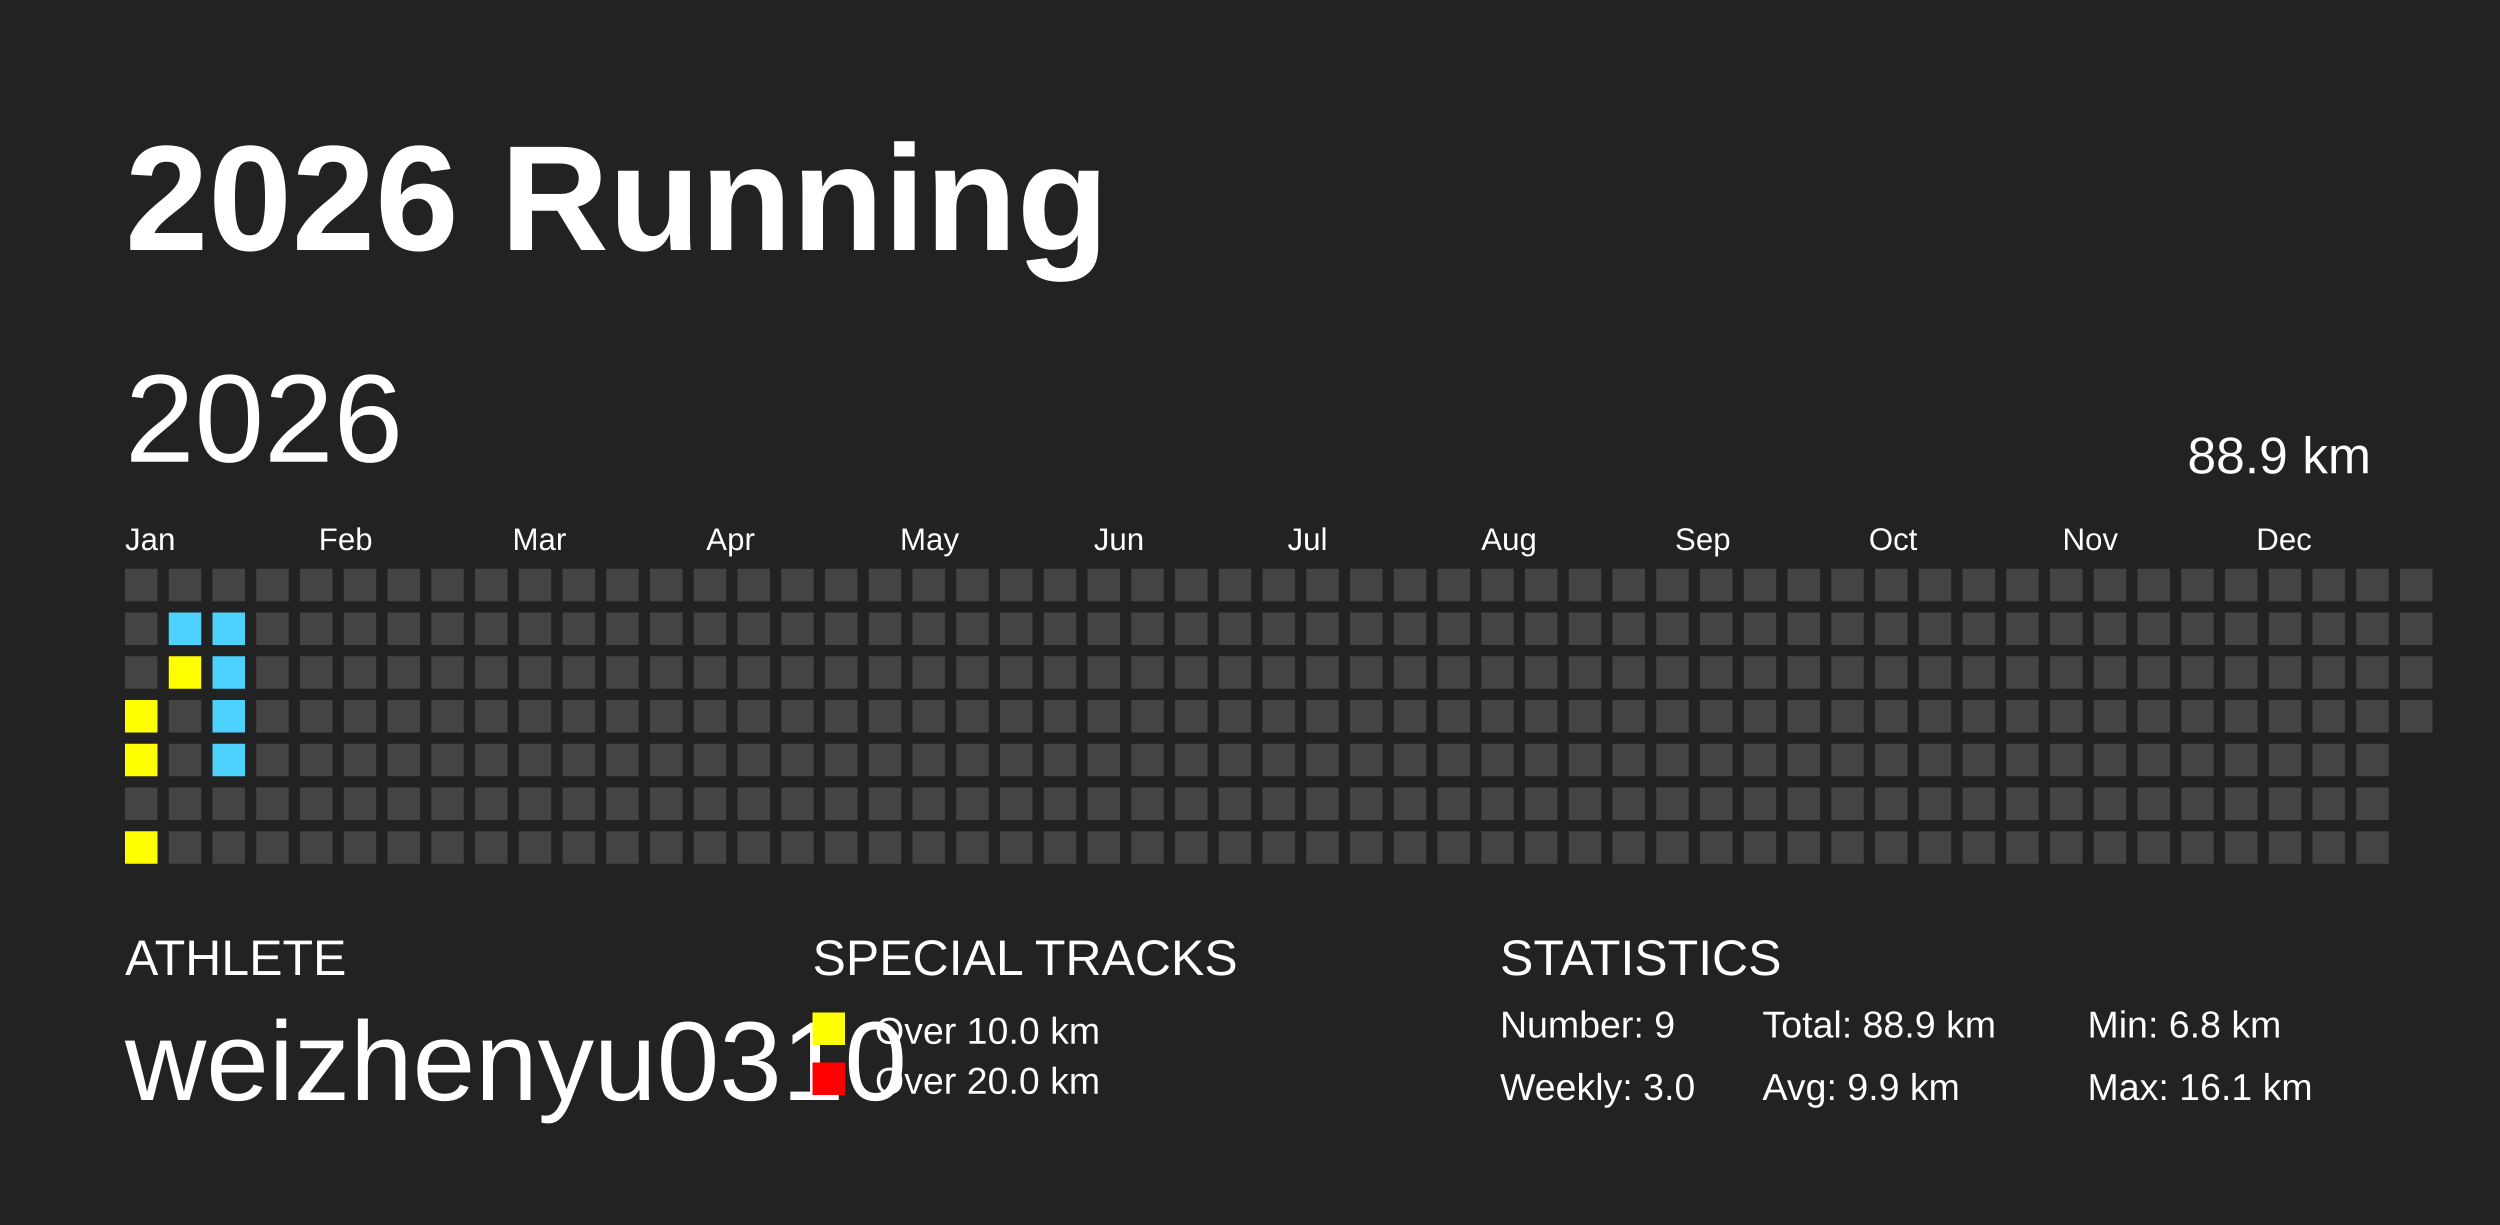
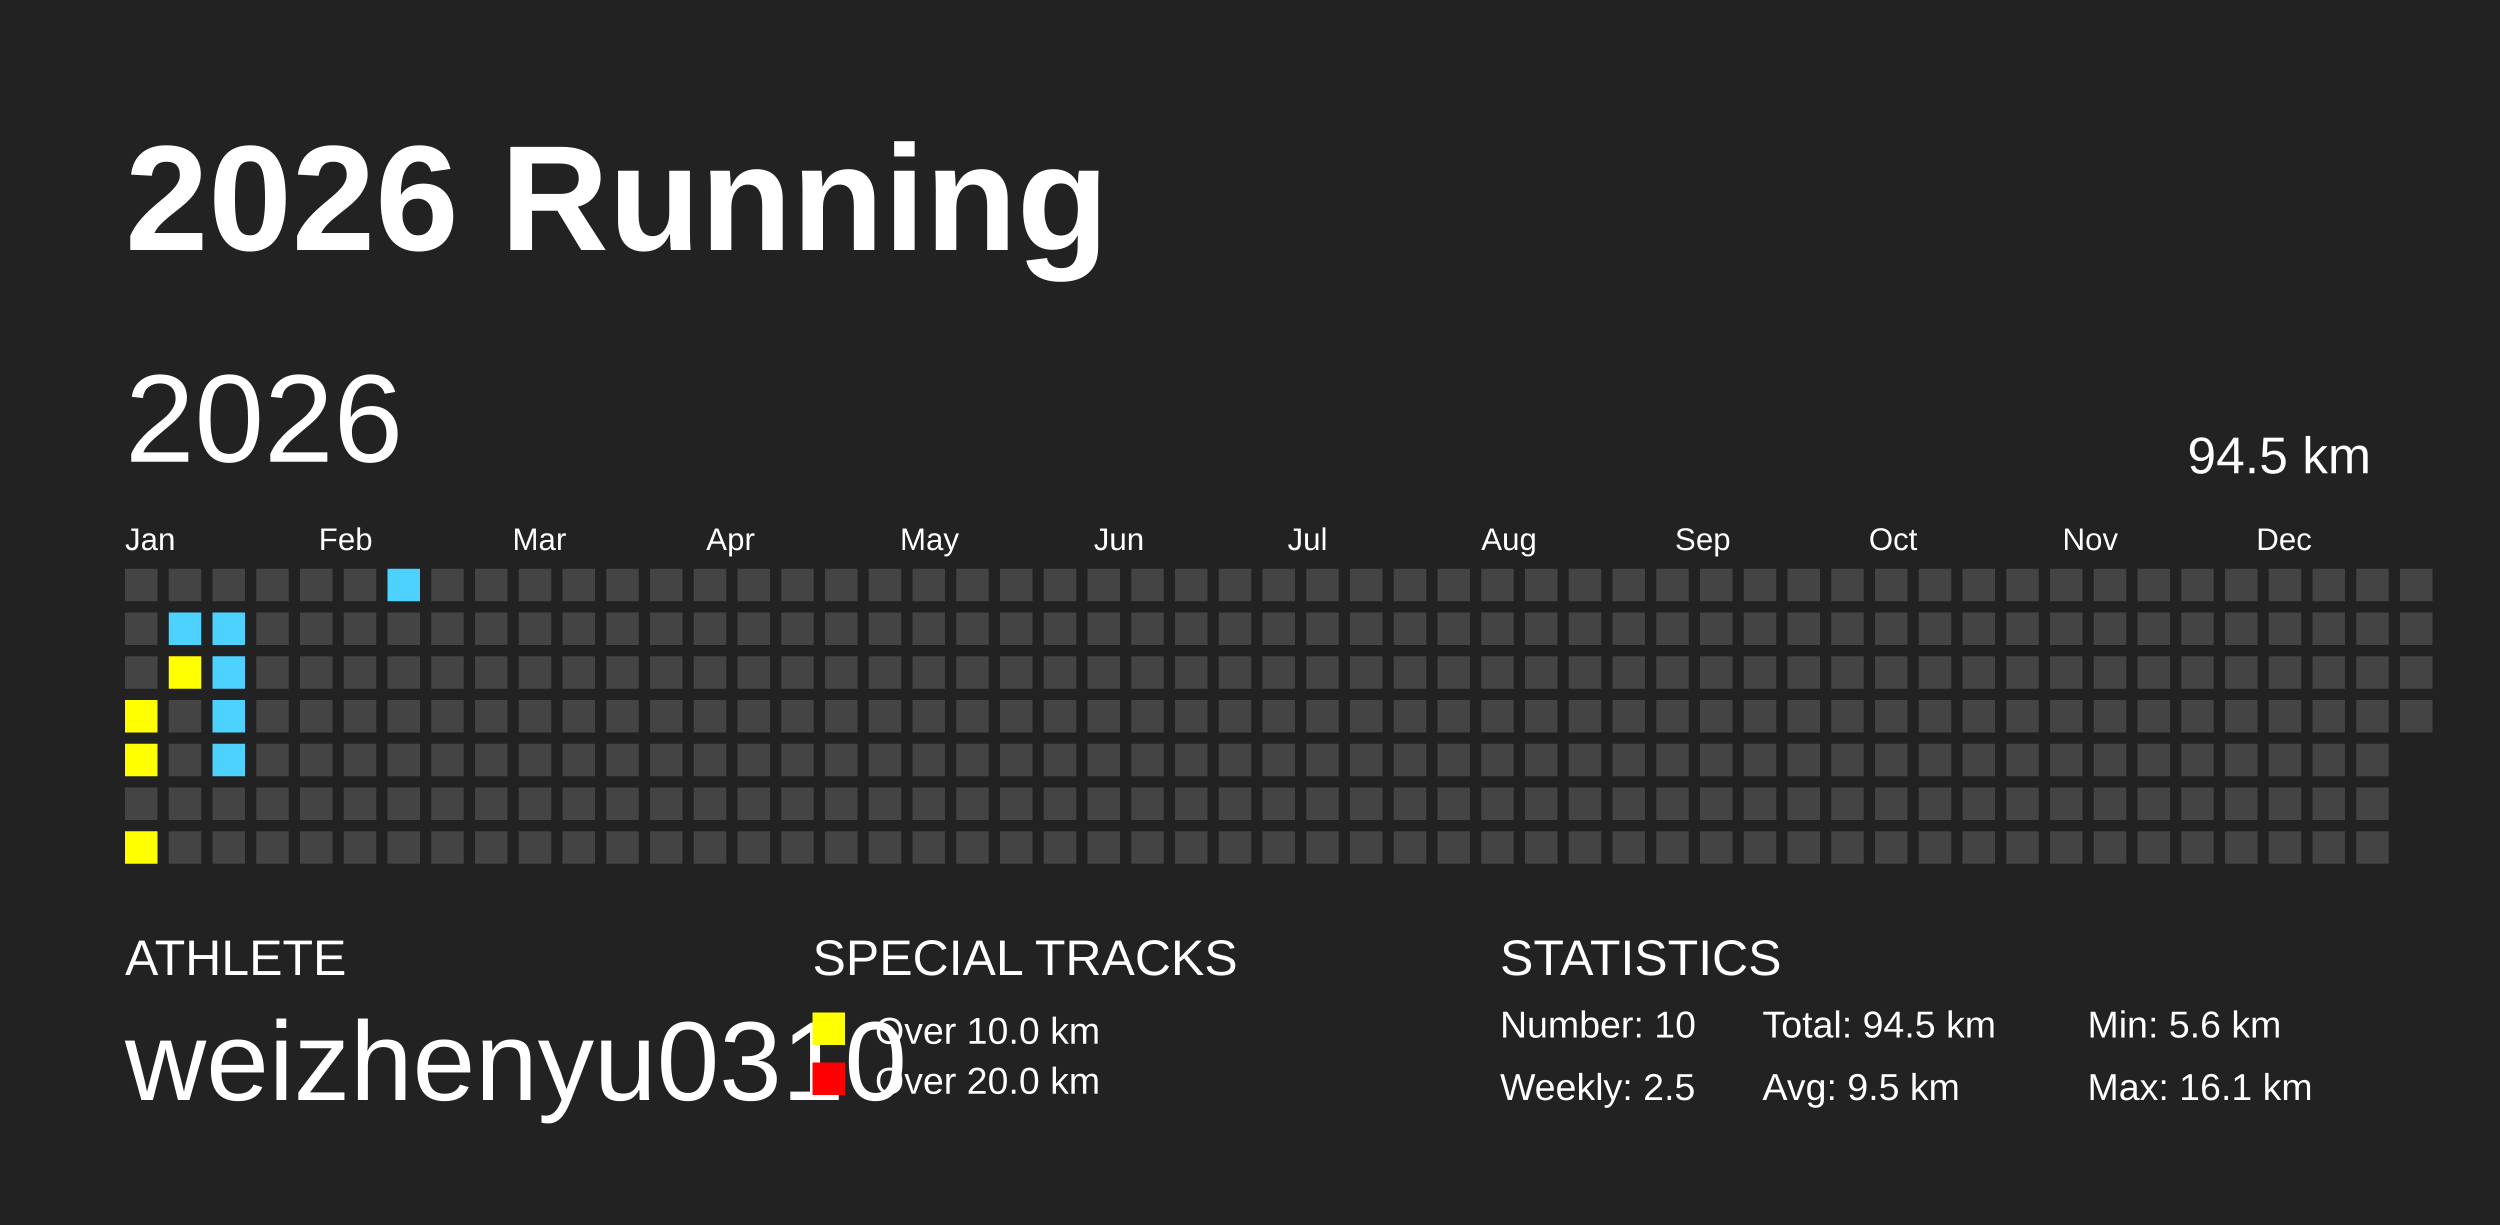
<svg xmlns="http://www.w3.org/2000/svg" baseProfile="full" height="98mm" version="1.1" viewBox="0,0,200,98" width="200mm">
  <defs />
  <rect fill="#222222" height="98" width="200" x="0" y="0" />
  <text fill="#FFFFFF" style="font-size:12px; font-family:Arial; font-weight:bold;" x="10" y="20">2026 Running</text>
  <text fill="#FFFFFF" style="font-size:4px; font-family:Arial" x="10" y="78">ATHLETE</text>
  <text fill="#FFFFFF" style="font-size:9px; font-family:Arial" x="10" y="88">weizhenyu0310</text>
  <text fill="#FFFFFF" style="font-size:4px; font-family:Arial" x="65" y="78">SPECIAL TRACKS</text>
  <rect fill="yellow" height="2.6" width="2.6" x="65" y="81" />
  <text fill="#FFFFFF" style="font-size:3px; font-family:Arial" x="70" y="83.5">Over 10.0 km</text>
  <rect fill="red" height="2.6" width="2.6" x="65" y="85" />
  <text fill="#FFFFFF" style="font-size:3px; font-family:Arial" x="70" y="87.5">Over 20.0 km</text>
  <text fill="#FFFFFF" style="font-size:4px; font-family:Arial" x="120" y="78">STATISTICS</text>
-   <text fill="#FFFFFF" style="font-size:3px; font-family:Arial" x="120" y="83">Number: 9</text>
-   <text fill="#FFFFFF" style="font-size:3px; font-family:Arial" x="120" y="88">Weekly: 3.0</text>
-   <text fill="#FFFFFF" style="font-size:3px; font-family:Arial" x="141" y="83">Total: 88.9 km</text>
-   <text fill="#FFFFFF" style="font-size:3px; font-family:Arial" x="141" y="88">Avg: 9.9 km</text>
-   <text fill="#FFFFFF" style="font-size:3px; font-family:Arial" x="167" y="83">Min: 6.8 km</text>
+   <text fill="#FFFFFF" style="font-size:3px; font-family:Arial" x="120" y="83">Number: 10</text>
+   <text fill="#FFFFFF" style="font-size:3px; font-family:Arial" x="120" y="88">Weekly: 2.5</text>
+   <text fill="#FFFFFF" style="font-size:3px; font-family:Arial" x="141" y="83">Total: 94.5 km</text>
+   <text fill="#FFFFFF" style="font-size:3px; font-family:Arial" x="141" y="88">Avg: 9.5 km</text>
+   <text fill="#FFFFFF" style="font-size:3px; font-family:Arial" x="167" y="83">Min: 5.6 km</text>
  <text fill="#FFFFFF" style="font-size:3px; font-family:Arial" x="167" y="88">Max: 16.1 km</text>
  <text dominant-baseline="hanging" fill="#FFFFFF" style="font-size:10.0px; font-family:Arial;" x="10" y="30">2026</text>
-   <text dominant-baseline="hanging" fill="#FFFFFF" style="font-size:4.125px; font-family:Arial;" x="175" y="35">88.9 km</text>
+   <text dominant-baseline="hanging" fill="#FFFFFF" style="font-size:4.125px; font-family:Arial;" x="175" y="35">94.5 km</text>
  <text fill="#FFFFFF" style="font-size:2.5px; font-family:Arial" x="10.0" y="44">Jan</text>
  <text fill="#FFFFFF" style="font-size:2.5px; font-family:Arial" x="25.5" y="44">Feb</text>
  <text fill="#FFFFFF" style="font-size:2.5px; font-family:Arial" x="41.0" y="44">Mar</text>
  <text fill="#FFFFFF" style="font-size:2.5px; font-family:Arial" x="56.5" y="44">Apr</text>
  <text fill="#FFFFFF" style="font-size:2.5px; font-family:Arial" x="72.0" y="44">May</text>
  <text fill="#FFFFFF" style="font-size:2.5px; font-family:Arial" x="87.5" y="44">Jun</text>
  <text fill="#FFFFFF" style="font-size:2.5px; font-family:Arial" x="103.0" y="44">Jul</text>
  <text fill="#FFFFFF" style="font-size:2.5px; font-family:Arial" x="118.5" y="44">Aug</text>
  <text fill="#FFFFFF" style="font-size:2.5px; font-family:Arial" x="134.0" y="44">Sep</text>
  <text fill="#FFFFFF" style="font-size:2.5px; font-family:Arial" x="149.5" y="44">Oct</text>
  <text fill="#FFFFFF" style="font-size:2.5px; font-family:Arial" x="165.0" y="44">Nov</text>
  <text fill="#FFFFFF" style="font-size:2.5px; font-family:Arial" x="180.5" y="44">Dec</text>
  <rect fill="#444444" height="2.6" width="2.6" x="10.0" y="45.5" />
  <rect fill="#444444" height="2.6" width="2.6" x="10.0" y="49.0" />
  <rect fill="#444444" height="2.6" width="2.6" x="10.0" y="52.5" />
  <rect fill="yellow" height="2.6" width="2.6" x="10.0" y="56.0" />
  <rect fill="yellow" height="2.6" width="2.6" x="10.0" y="59.5" />
  <rect fill="#444444" height="2.6" width="2.6" x="10.0" y="63.0" />
  <rect fill="yellow" height="2.6" width="2.6" x="10.0" y="66.5" />
  <rect fill="#444444" height="2.6" width="2.6" x="13.5" y="45.5" />
  <rect fill="#4DD2FF" height="2.6" width="2.6" x="13.5" y="49.0" />
  <rect fill="yellow" height="2.6" width="2.6" x="13.5" y="52.5" />
  <rect fill="#444444" height="2.6" width="2.6" x="13.5" y="56.0" />
  <rect fill="#444444" height="2.6" width="2.6" x="13.5" y="59.5" />
  <rect fill="#444444" height="2.6" width="2.6" x="13.5" y="63.0" />
  <rect fill="#444444" height="2.6" width="2.6" x="13.5" y="66.5" />
  <rect fill="#444444" height="2.6" width="2.6" x="17.0" y="45.5" />
  <rect fill="#4DD2FF" height="2.6" width="2.6" x="17.0" y="49.0" />
  <rect fill="#4DD2FF" height="2.6" width="2.6" x="17.0" y="52.5" />
  <rect fill="#4DD2FF" height="2.6" width="2.6" x="17.0" y="56.0" />
  <rect fill="#4DD2FF" height="2.6" width="2.6" x="17.0" y="59.5" />
  <rect fill="#444444" height="2.6" width="2.6" x="17.0" y="63.0" />
  <rect fill="#444444" height="2.6" width="2.6" x="17.0" y="66.5" />
  <rect fill="#444444" height="2.6" width="2.6" x="20.5" y="45.5" />
  <rect fill="#444444" height="2.6" width="2.6" x="20.5" y="49.0" />
  <rect fill="#444444" height="2.6" width="2.6" x="20.5" y="52.5" />
  <rect fill="#444444" height="2.6" width="2.6" x="20.5" y="56.0" />
  <rect fill="#444444" height="2.6" width="2.6" x="20.5" y="59.5" />
  <rect fill="#444444" height="2.6" width="2.6" x="20.5" y="63.0" />
  <rect fill="#444444" height="2.6" width="2.6" x="20.5" y="66.5" />
  <rect fill="#444444" height="2.6" width="2.6" x="24.0" y="45.5" />
  <rect fill="#444444" height="2.6" width="2.6" x="24.0" y="49.0" />
  <rect fill="#444444" height="2.6" width="2.6" x="24.0" y="52.5" />
  <rect fill="#444444" height="2.6" width="2.6" x="24.0" y="56.0" />
  <rect fill="#444444" height="2.6" width="2.6" x="24.0" y="59.5" />
  <rect fill="#444444" height="2.6" width="2.6" x="24.0" y="63.0" />
  <rect fill="#444444" height="2.6" width="2.6" x="24.0" y="66.5" />
  <rect fill="#444444" height="2.6" width="2.6" x="27.5" y="45.5" />
  <rect fill="#444444" height="2.6" width="2.6" x="27.5" y="49.0" />
  <rect fill="#444444" height="2.6" width="2.6" x="27.5" y="52.5" />
  <rect fill="#444444" height="2.6" width="2.6" x="27.5" y="56.0" />
  <rect fill="#444444" height="2.6" width="2.6" x="27.5" y="59.5" />
  <rect fill="#444444" height="2.6" width="2.6" x="27.5" y="63.0" />
  <rect fill="#444444" height="2.6" width="2.6" x="27.5" y="66.5" />
-   <rect fill="#444444" height="2.6" width="2.6" x="31.0" y="45.5" />
+   <rect fill="#4DD2FF" height="2.6" width="2.6" x="31.0" y="45.5" />
  <rect fill="#444444" height="2.6" width="2.6" x="31.0" y="49.0" />
  <rect fill="#444444" height="2.6" width="2.6" x="31.0" y="52.5" />
  <rect fill="#444444" height="2.6" width="2.6" x="31.0" y="56.0" />
  <rect fill="#444444" height="2.6" width="2.6" x="31.0" y="59.5" />
  <rect fill="#444444" height="2.6" width="2.6" x="31.0" y="63.0" />
  <rect fill="#444444" height="2.6" width="2.6" x="31.0" y="66.5" />
  <rect fill="#444444" height="2.6" width="2.6" x="34.5" y="45.5" />
  <rect fill="#444444" height="2.6" width="2.6" x="34.5" y="49.0" />
  <rect fill="#444444" height="2.6" width="2.6" x="34.5" y="52.5" />
  <rect fill="#444444" height="2.6" width="2.6" x="34.5" y="56.0" />
  <rect fill="#444444" height="2.6" width="2.6" x="34.5" y="59.5" />
  <rect fill="#444444" height="2.6" width="2.6" x="34.5" y="63.0" />
  <rect fill="#444444" height="2.6" width="2.6" x="34.5" y="66.5" />
  <rect fill="#444444" height="2.6" width="2.6" x="38.0" y="45.5" />
  <rect fill="#444444" height="2.6" width="2.6" x="38.0" y="49.0" />
  <rect fill="#444444" height="2.6" width="2.6" x="38.0" y="52.5" />
  <rect fill="#444444" height="2.6" width="2.6" x="38.0" y="56.0" />
  <rect fill="#444444" height="2.6" width="2.6" x="38.0" y="59.5" />
  <rect fill="#444444" height="2.6" width="2.6" x="38.0" y="63.0" />
  <rect fill="#444444" height="2.6" width="2.6" x="38.0" y="66.5" />
  <rect fill="#444444" height="2.6" width="2.6" x="41.5" y="45.5" />
  <rect fill="#444444" height="2.6" width="2.6" x="41.5" y="49.0" />
  <rect fill="#444444" height="2.6" width="2.6" x="41.5" y="52.5" />
  <rect fill="#444444" height="2.6" width="2.6" x="41.5" y="56.0" />
  <rect fill="#444444" height="2.6" width="2.6" x="41.5" y="59.5" />
  <rect fill="#444444" height="2.6" width="2.6" x="41.5" y="63.0" />
  <rect fill="#444444" height="2.6" width="2.6" x="41.5" y="66.5" />
  <rect fill="#444444" height="2.6" width="2.6" x="45.0" y="45.5" />
  <rect fill="#444444" height="2.6" width="2.6" x="45.0" y="49.0" />
  <rect fill="#444444" height="2.6" width="2.6" x="45.0" y="52.5" />
  <rect fill="#444444" height="2.6" width="2.6" x="45.0" y="56.0" />
  <rect fill="#444444" height="2.6" width="2.6" x="45.0" y="59.5" />
  <rect fill="#444444" height="2.6" width="2.6" x="45.0" y="63.0" />
  <rect fill="#444444" height="2.6" width="2.6" x="45.0" y="66.5" />
  <rect fill="#444444" height="2.6" width="2.6" x="48.5" y="45.5" />
  <rect fill="#444444" height="2.6" width="2.6" x="48.5" y="49.0" />
  <rect fill="#444444" height="2.6" width="2.6" x="48.5" y="52.5" />
  <rect fill="#444444" height="2.6" width="2.6" x="48.5" y="56.0" />
  <rect fill="#444444" height="2.6" width="2.6" x="48.5" y="59.5" />
  <rect fill="#444444" height="2.6" width="2.6" x="48.5" y="63.0" />
  <rect fill="#444444" height="2.6" width="2.6" x="48.5" y="66.5" />
  <rect fill="#444444" height="2.6" width="2.6" x="52.0" y="45.5" />
  <rect fill="#444444" height="2.6" width="2.6" x="52.0" y="49.0" />
  <rect fill="#444444" height="2.6" width="2.6" x="52.0" y="52.5" />
  <rect fill="#444444" height="2.6" width="2.6" x="52.0" y="56.0" />
  <rect fill="#444444" height="2.6" width="2.6" x="52.0" y="59.5" />
  <rect fill="#444444" height="2.6" width="2.6" x="52.0" y="63.0" />
  <rect fill="#444444" height="2.6" width="2.6" x="52.0" y="66.5" />
  <rect fill="#444444" height="2.6" width="2.6" x="55.5" y="45.5" />
  <rect fill="#444444" height="2.6" width="2.6" x="55.5" y="49.0" />
  <rect fill="#444444" height="2.6" width="2.6" x="55.5" y="52.5" />
  <rect fill="#444444" height="2.6" width="2.6" x="55.5" y="56.0" />
  <rect fill="#444444" height="2.6" width="2.6" x="55.5" y="59.5" />
  <rect fill="#444444" height="2.6" width="2.6" x="55.5" y="63.0" />
  <rect fill="#444444" height="2.6" width="2.6" x="55.5" y="66.5" />
  <rect fill="#444444" height="2.6" width="2.6" x="59.0" y="45.5" />
  <rect fill="#444444" height="2.6" width="2.6" x="59.0" y="49.0" />
  <rect fill="#444444" height="2.6" width="2.6" x="59.0" y="52.5" />
  <rect fill="#444444" height="2.6" width="2.6" x="59.0" y="56.0" />
  <rect fill="#444444" height="2.6" width="2.6" x="59.0" y="59.5" />
  <rect fill="#444444" height="2.6" width="2.6" x="59.0" y="63.0" />
  <rect fill="#444444" height="2.6" width="2.6" x="59.0" y="66.5" />
  <rect fill="#444444" height="2.6" width="2.6" x="62.5" y="45.5" />
  <rect fill="#444444" height="2.6" width="2.6" x="62.5" y="49.0" />
  <rect fill="#444444" height="2.6" width="2.6" x="62.5" y="52.5" />
  <rect fill="#444444" height="2.6" width="2.6" x="62.5" y="56.0" />
  <rect fill="#444444" height="2.6" width="2.6" x="62.5" y="59.5" />
  <rect fill="#444444" height="2.6" width="2.6" x="62.5" y="63.0" />
  <rect fill="#444444" height="2.6" width="2.6" x="62.5" y="66.5" />
  <rect fill="#444444" height="2.6" width="2.6" x="66.0" y="45.5" />
  <rect fill="#444444" height="2.6" width="2.6" x="66.0" y="49.0" />
  <rect fill="#444444" height="2.6" width="2.6" x="66.0" y="52.5" />
  <rect fill="#444444" height="2.6" width="2.6" x="66.0" y="56.0" />
  <rect fill="#444444" height="2.6" width="2.6" x="66.0" y="59.5" />
  <rect fill="#444444" height="2.6" width="2.6" x="66.0" y="63.0" />
  <rect fill="#444444" height="2.6" width="2.6" x="66.0" y="66.5" />
  <rect fill="#444444" height="2.6" width="2.6" x="69.5" y="45.5" />
  <rect fill="#444444" height="2.6" width="2.6" x="69.5" y="49.0" />
  <rect fill="#444444" height="2.6" width="2.6" x="69.5" y="52.5" />
  <rect fill="#444444" height="2.6" width="2.6" x="69.5" y="56.0" />
  <rect fill="#444444" height="2.6" width="2.6" x="69.5" y="59.5" />
  <rect fill="#444444" height="2.6" width="2.6" x="69.5" y="63.0" />
  <rect fill="#444444" height="2.6" width="2.6" x="69.5" y="66.5" />
  <rect fill="#444444" height="2.6" width="2.6" x="73.0" y="45.5" />
  <rect fill="#444444" height="2.6" width="2.6" x="73.0" y="49.0" />
  <rect fill="#444444" height="2.6" width="2.6" x="73.0" y="52.5" />
  <rect fill="#444444" height="2.6" width="2.6" x="73.0" y="56.0" />
  <rect fill="#444444" height="2.6" width="2.6" x="73.0" y="59.5" />
  <rect fill="#444444" height="2.6" width="2.6" x="73.0" y="63.0" />
  <rect fill="#444444" height="2.6" width="2.6" x="73.0" y="66.5" />
  <rect fill="#444444" height="2.6" width="2.6" x="76.5" y="45.5" />
  <rect fill="#444444" height="2.6" width="2.6" x="76.5" y="49.0" />
  <rect fill="#444444" height="2.6" width="2.6" x="76.5" y="52.5" />
  <rect fill="#444444" height="2.6" width="2.6" x="76.5" y="56.0" />
  <rect fill="#444444" height="2.6" width="2.6" x="76.5" y="59.5" />
  <rect fill="#444444" height="2.6" width="2.6" x="76.5" y="63.0" />
  <rect fill="#444444" height="2.6" width="2.6" x="76.5" y="66.5" />
  <rect fill="#444444" height="2.6" width="2.6" x="80.0" y="45.5" />
  <rect fill="#444444" height="2.6" width="2.6" x="80.0" y="49.0" />
  <rect fill="#444444" height="2.6" width="2.6" x="80.0" y="52.5" />
  <rect fill="#444444" height="2.6" width="2.6" x="80.0" y="56.0" />
  <rect fill="#444444" height="2.6" width="2.6" x="80.0" y="59.5" />
  <rect fill="#444444" height="2.6" width="2.6" x="80.0" y="63.0" />
  <rect fill="#444444" height="2.6" width="2.6" x="80.0" y="66.5" />
  <rect fill="#444444" height="2.6" width="2.6" x="83.5" y="45.5" />
  <rect fill="#444444" height="2.6" width="2.6" x="83.5" y="49.0" />
  <rect fill="#444444" height="2.6" width="2.6" x="83.5" y="52.5" />
  <rect fill="#444444" height="2.6" width="2.6" x="83.5" y="56.0" />
  <rect fill="#444444" height="2.6" width="2.6" x="83.5" y="59.5" />
  <rect fill="#444444" height="2.6" width="2.6" x="83.5" y="63.0" />
  <rect fill="#444444" height="2.6" width="2.6" x="83.5" y="66.5" />
  <rect fill="#444444" height="2.6" width="2.6" x="87.0" y="45.5" />
  <rect fill="#444444" height="2.6" width="2.6" x="87.0" y="49.0" />
  <rect fill="#444444" height="2.6" width="2.6" x="87.0" y="52.5" />
  <rect fill="#444444" height="2.6" width="2.6" x="87.0" y="56.0" />
  <rect fill="#444444" height="2.6" width="2.6" x="87.0" y="59.5" />
  <rect fill="#444444" height="2.6" width="2.6" x="87.0" y="63.0" />
  <rect fill="#444444" height="2.6" width="2.6" x="87.0" y="66.5" />
  <rect fill="#444444" height="2.6" width="2.6" x="90.5" y="45.5" />
  <rect fill="#444444" height="2.6" width="2.6" x="90.5" y="49.0" />
  <rect fill="#444444" height="2.6" width="2.6" x="90.5" y="52.5" />
  <rect fill="#444444" height="2.6" width="2.6" x="90.5" y="56.0" />
  <rect fill="#444444" height="2.6" width="2.6" x="90.5" y="59.5" />
  <rect fill="#444444" height="2.6" width="2.6" x="90.5" y="63.0" />
  <rect fill="#444444" height="2.6" width="2.6" x="90.5" y="66.5" />
  <rect fill="#444444" height="2.6" width="2.6" x="94.0" y="45.5" />
  <rect fill="#444444" height="2.6" width="2.6" x="94.0" y="49.0" />
  <rect fill="#444444" height="2.6" width="2.6" x="94.0" y="52.5" />
  <rect fill="#444444" height="2.6" width="2.6" x="94.0" y="56.0" />
  <rect fill="#444444" height="2.6" width="2.6" x="94.0" y="59.5" />
  <rect fill="#444444" height="2.6" width="2.6" x="94.0" y="63.0" />
  <rect fill="#444444" height="2.6" width="2.6" x="94.0" y="66.5" />
  <rect fill="#444444" height="2.6" width="2.6" x="97.5" y="45.5" />
  <rect fill="#444444" height="2.6" width="2.6" x="97.5" y="49.0" />
  <rect fill="#444444" height="2.6" width="2.6" x="97.5" y="52.5" />
  <rect fill="#444444" height="2.6" width="2.6" x="97.5" y="56.0" />
  <rect fill="#444444" height="2.6" width="2.6" x="97.5" y="59.5" />
  <rect fill="#444444" height="2.6" width="2.6" x="97.5" y="63.0" />
  <rect fill="#444444" height="2.6" width="2.6" x="97.5" y="66.5" />
  <rect fill="#444444" height="2.6" width="2.6" x="101.0" y="45.5" />
  <rect fill="#444444" height="2.6" width="2.6" x="101.0" y="49.0" />
  <rect fill="#444444" height="2.6" width="2.6" x="101.0" y="52.5" />
  <rect fill="#444444" height="2.6" width="2.6" x="101.0" y="56.0" />
  <rect fill="#444444" height="2.6" width="2.6" x="101.0" y="59.5" />
  <rect fill="#444444" height="2.6" width="2.6" x="101.0" y="63.0" />
  <rect fill="#444444" height="2.6" width="2.6" x="101.0" y="66.5" />
  <rect fill="#444444" height="2.6" width="2.6" x="104.5" y="45.5" />
  <rect fill="#444444" height="2.6" width="2.6" x="104.5" y="49.0" />
  <rect fill="#444444" height="2.6" width="2.6" x="104.5" y="52.5" />
  <rect fill="#444444" height="2.6" width="2.6" x="104.5" y="56.0" />
  <rect fill="#444444" height="2.6" width="2.6" x="104.5" y="59.5" />
  <rect fill="#444444" height="2.6" width="2.6" x="104.5" y="63.0" />
  <rect fill="#444444" height="2.6" width="2.6" x="104.5" y="66.5" />
  <rect fill="#444444" height="2.6" width="2.6" x="108.0" y="45.5" />
  <rect fill="#444444" height="2.6" width="2.6" x="108.0" y="49.0" />
  <rect fill="#444444" height="2.6" width="2.6" x="108.0" y="52.5" />
  <rect fill="#444444" height="2.6" width="2.6" x="108.0" y="56.0" />
  <rect fill="#444444" height="2.6" width="2.6" x="108.0" y="59.5" />
  <rect fill="#444444" height="2.6" width="2.6" x="108.0" y="63.0" />
  <rect fill="#444444" height="2.6" width="2.6" x="108.0" y="66.5" />
  <rect fill="#444444" height="2.6" width="2.6" x="111.5" y="45.5" />
  <rect fill="#444444" height="2.6" width="2.6" x="111.5" y="49.0" />
  <rect fill="#444444" height="2.6" width="2.6" x="111.5" y="52.5" />
  <rect fill="#444444" height="2.6" width="2.6" x="111.5" y="56.0" />
  <rect fill="#444444" height="2.6" width="2.6" x="111.5" y="59.5" />
  <rect fill="#444444" height="2.6" width="2.6" x="111.5" y="63.0" />
  <rect fill="#444444" height="2.6" width="2.6" x="111.5" y="66.5" />
  <rect fill="#444444" height="2.6" width="2.6" x="115.0" y="45.5" />
  <rect fill="#444444" height="2.6" width="2.6" x="115.0" y="49.0" />
  <rect fill="#444444" height="2.6" width="2.6" x="115.0" y="52.5" />
  <rect fill="#444444" height="2.6" width="2.6" x="115.0" y="56.0" />
  <rect fill="#444444" height="2.6" width="2.6" x="115.0" y="59.5" />
  <rect fill="#444444" height="2.6" width="2.6" x="115.0" y="63.0" />
  <rect fill="#444444" height="2.6" width="2.6" x="115.0" y="66.5" />
  <rect fill="#444444" height="2.6" width="2.6" x="118.5" y="45.5" />
  <rect fill="#444444" height="2.6" width="2.6" x="118.5" y="49.0" />
  <rect fill="#444444" height="2.6" width="2.6" x="118.5" y="52.5" />
  <rect fill="#444444" height="2.6" width="2.6" x="118.5" y="56.0" />
  <rect fill="#444444" height="2.6" width="2.6" x="118.5" y="59.5" />
  <rect fill="#444444" height="2.6" width="2.6" x="118.5" y="63.0" />
  <rect fill="#444444" height="2.6" width="2.6" x="118.5" y="66.5" />
  <rect fill="#444444" height="2.6" width="2.6" x="122.0" y="45.5" />
  <rect fill="#444444" height="2.6" width="2.6" x="122.0" y="49.0" />
  <rect fill="#444444" height="2.6" width="2.6" x="122.0" y="52.5" />
  <rect fill="#444444" height="2.6" width="2.6" x="122.0" y="56.0" />
  <rect fill="#444444" height="2.6" width="2.6" x="122.0" y="59.5" />
  <rect fill="#444444" height="2.6" width="2.6" x="122.0" y="63.0" />
  <rect fill="#444444" height="2.6" width="2.6" x="122.0" y="66.5" />
  <rect fill="#444444" height="2.6" width="2.6" x="125.5" y="45.5" />
  <rect fill="#444444" height="2.6" width="2.6" x="125.5" y="49.0" />
  <rect fill="#444444" height="2.6" width="2.6" x="125.5" y="52.5" />
  <rect fill="#444444" height="2.6" width="2.6" x="125.5" y="56.0" />
  <rect fill="#444444" height="2.6" width="2.6" x="125.5" y="59.5" />
  <rect fill="#444444" height="2.6" width="2.6" x="125.5" y="63.0" />
  <rect fill="#444444" height="2.6" width="2.6" x="125.5" y="66.5" />
  <rect fill="#444444" height="2.6" width="2.6" x="129.0" y="45.5" />
  <rect fill="#444444" height="2.6" width="2.6" x="129.0" y="49.0" />
  <rect fill="#444444" height="2.6" width="2.6" x="129.0" y="52.5" />
  <rect fill="#444444" height="2.6" width="2.6" x="129.0" y="56.0" />
  <rect fill="#444444" height="2.6" width="2.6" x="129.0" y="59.5" />
  <rect fill="#444444" height="2.6" width="2.6" x="129.0" y="63.0" />
  <rect fill="#444444" height="2.6" width="2.6" x="129.0" y="66.5" />
  <rect fill="#444444" height="2.6" width="2.6" x="132.5" y="45.5" />
  <rect fill="#444444" height="2.6" width="2.6" x="132.5" y="49.0" />
  <rect fill="#444444" height="2.6" width="2.6" x="132.5" y="52.5" />
  <rect fill="#444444" height="2.6" width="2.6" x="132.5" y="56.0" />
  <rect fill="#444444" height="2.6" width="2.6" x="132.5" y="59.5" />
  <rect fill="#444444" height="2.6" width="2.6" x="132.5" y="63.0" />
  <rect fill="#444444" height="2.6" width="2.6" x="132.5" y="66.5" />
  <rect fill="#444444" height="2.6" width="2.6" x="136.0" y="45.5" />
  <rect fill="#444444" height="2.6" width="2.6" x="136.0" y="49.0" />
  <rect fill="#444444" height="2.6" width="2.6" x="136.0" y="52.5" />
  <rect fill="#444444" height="2.6" width="2.6" x="136.0" y="56.0" />
  <rect fill="#444444" height="2.6" width="2.6" x="136.0" y="59.5" />
  <rect fill="#444444" height="2.6" width="2.6" x="136.0" y="63.0" />
  <rect fill="#444444" height="2.6" width="2.6" x="136.0" y="66.5" />
  <rect fill="#444444" height="2.6" width="2.6" x="139.5" y="45.5" />
  <rect fill="#444444" height="2.6" width="2.6" x="139.5" y="49.0" />
  <rect fill="#444444" height="2.6" width="2.6" x="139.5" y="52.5" />
  <rect fill="#444444" height="2.6" width="2.6" x="139.5" y="56.0" />
  <rect fill="#444444" height="2.6" width="2.6" x="139.5" y="59.5" />
  <rect fill="#444444" height="2.6" width="2.6" x="139.5" y="63.0" />
  <rect fill="#444444" height="2.6" width="2.6" x="139.5" y="66.5" />
  <rect fill="#444444" height="2.6" width="2.6" x="143.0" y="45.5" />
  <rect fill="#444444" height="2.6" width="2.6" x="143.0" y="49.0" />
  <rect fill="#444444" height="2.6" width="2.6" x="143.0" y="52.5" />
  <rect fill="#444444" height="2.6" width="2.6" x="143.0" y="56.0" />
  <rect fill="#444444" height="2.6" width="2.6" x="143.0" y="59.5" />
  <rect fill="#444444" height="2.6" width="2.6" x="143.0" y="63.0" />
  <rect fill="#444444" height="2.6" width="2.6" x="143.0" y="66.5" />
  <rect fill="#444444" height="2.6" width="2.6" x="146.5" y="45.5" />
  <rect fill="#444444" height="2.6" width="2.6" x="146.5" y="49.0" />
  <rect fill="#444444" height="2.6" width="2.6" x="146.5" y="52.5" />
  <rect fill="#444444" height="2.6" width="2.6" x="146.5" y="56.0" />
  <rect fill="#444444" height="2.6" width="2.6" x="146.5" y="59.5" />
  <rect fill="#444444" height="2.6" width="2.6" x="146.5" y="63.0" />
  <rect fill="#444444" height="2.6" width="2.6" x="146.5" y="66.5" />
  <rect fill="#444444" height="2.6" width="2.6" x="150.0" y="45.5" />
  <rect fill="#444444" height="2.6" width="2.6" x="150.0" y="49.0" />
  <rect fill="#444444" height="2.6" width="2.6" x="150.0" y="52.5" />
  <rect fill="#444444" height="2.6" width="2.6" x="150.0" y="56.0" />
  <rect fill="#444444" height="2.6" width="2.6" x="150.0" y="59.5" />
  <rect fill="#444444" height="2.6" width="2.6" x="150.0" y="63.0" />
  <rect fill="#444444" height="2.6" width="2.6" x="150.0" y="66.5" />
  <rect fill="#444444" height="2.6" width="2.6" x="153.5" y="45.5" />
  <rect fill="#444444" height="2.6" width="2.6" x="153.5" y="49.0" />
  <rect fill="#444444" height="2.6" width="2.6" x="153.5" y="52.5" />
  <rect fill="#444444" height="2.6" width="2.6" x="153.5" y="56.0" />
  <rect fill="#444444" height="2.6" width="2.6" x="153.5" y="59.5" />
  <rect fill="#444444" height="2.6" width="2.6" x="153.5" y="63.0" />
  <rect fill="#444444" height="2.6" width="2.6" x="153.5" y="66.5" />
  <rect fill="#444444" height="2.6" width="2.6" x="157.0" y="45.5" />
  <rect fill="#444444" height="2.6" width="2.6" x="157.0" y="49.0" />
  <rect fill="#444444" height="2.6" width="2.6" x="157.0" y="52.5" />
  <rect fill="#444444" height="2.6" width="2.6" x="157.0" y="56.0" />
  <rect fill="#444444" height="2.6" width="2.6" x="157.0" y="59.5" />
  <rect fill="#444444" height="2.6" width="2.6" x="157.0" y="63.0" />
  <rect fill="#444444" height="2.6" width="2.6" x="157.0" y="66.5" />
  <rect fill="#444444" height="2.6" width="2.6" x="160.5" y="45.5" />
  <rect fill="#444444" height="2.6" width="2.6" x="160.5" y="49.0" />
  <rect fill="#444444" height="2.6" width="2.6" x="160.5" y="52.5" />
  <rect fill="#444444" height="2.6" width="2.6" x="160.5" y="56.0" />
  <rect fill="#444444" height="2.6" width="2.6" x="160.5" y="59.5" />
  <rect fill="#444444" height="2.6" width="2.6" x="160.5" y="63.0" />
  <rect fill="#444444" height="2.6" width="2.6" x="160.5" y="66.5" />
  <rect fill="#444444" height="2.6" width="2.6" x="164.0" y="45.5" />
  <rect fill="#444444" height="2.6" width="2.6" x="164.0" y="49.0" />
  <rect fill="#444444" height="2.6" width="2.6" x="164.0" y="52.5" />
  <rect fill="#444444" height="2.6" width="2.6" x="164.0" y="56.0" />
  <rect fill="#444444" height="2.6" width="2.6" x="164.0" y="59.5" />
  <rect fill="#444444" height="2.6" width="2.6" x="164.0" y="63.0" />
  <rect fill="#444444" height="2.6" width="2.6" x="164.0" y="66.5" />
  <rect fill="#444444" height="2.6" width="2.6" x="167.5" y="45.5" />
  <rect fill="#444444" height="2.6" width="2.6" x="167.5" y="49.0" />
  <rect fill="#444444" height="2.6" width="2.6" x="167.5" y="52.5" />
  <rect fill="#444444" height="2.6" width="2.6" x="167.5" y="56.0" />
  <rect fill="#444444" height="2.6" width="2.6" x="167.5" y="59.5" />
  <rect fill="#444444" height="2.6" width="2.6" x="167.5" y="63.0" />
  <rect fill="#444444" height="2.6" width="2.6" x="167.5" y="66.5" />
  <rect fill="#444444" height="2.6" width="2.6" x="171.0" y="45.5" />
  <rect fill="#444444" height="2.6" width="2.6" x="171.0" y="49.0" />
  <rect fill="#444444" height="2.6" width="2.6" x="171.0" y="52.5" />
  <rect fill="#444444" height="2.6" width="2.6" x="171.0" y="56.0" />
  <rect fill="#444444" height="2.6" width="2.6" x="171.0" y="59.5" />
  <rect fill="#444444" height="2.6" width="2.6" x="171.0" y="63.0" />
  <rect fill="#444444" height="2.6" width="2.6" x="171.0" y="66.5" />
  <rect fill="#444444" height="2.6" width="2.6" x="174.5" y="45.5" />
  <rect fill="#444444" height="2.6" width="2.6" x="174.5" y="49.0" />
  <rect fill="#444444" height="2.6" width="2.6" x="174.5" y="52.5" />
  <rect fill="#444444" height="2.6" width="2.6" x="174.5" y="56.0" />
  <rect fill="#444444" height="2.6" width="2.6" x="174.5" y="59.5" />
  <rect fill="#444444" height="2.6" width="2.6" x="174.5" y="63.0" />
  <rect fill="#444444" height="2.6" width="2.6" x="174.5" y="66.5" />
  <rect fill="#444444" height="2.6" width="2.6" x="178.0" y="45.5" />
  <rect fill="#444444" height="2.6" width="2.6" x="178.0" y="49.0" />
  <rect fill="#444444" height="2.6" width="2.6" x="178.0" y="52.5" />
  <rect fill="#444444" height="2.6" width="2.6" x="178.0" y="56.0" />
  <rect fill="#444444" height="2.6" width="2.6" x="178.0" y="59.5" />
  <rect fill="#444444" height="2.6" width="2.6" x="178.0" y="63.0" />
  <rect fill="#444444" height="2.6" width="2.6" x="178.0" y="66.5" />
  <rect fill="#444444" height="2.6" width="2.6" x="181.5" y="45.5" />
  <rect fill="#444444" height="2.6" width="2.6" x="181.5" y="49.0" />
  <rect fill="#444444" height="2.6" width="2.6" x="181.5" y="52.5" />
  <rect fill="#444444" height="2.6" width="2.6" x="181.5" y="56.0" />
  <rect fill="#444444" height="2.6" width="2.6" x="181.5" y="59.5" />
  <rect fill="#444444" height="2.6" width="2.6" x="181.5" y="63.0" />
  <rect fill="#444444" height="2.6" width="2.6" x="181.5" y="66.5" />
  <rect fill="#444444" height="2.6" width="2.6" x="185.0" y="45.5" />
  <rect fill="#444444" height="2.6" width="2.6" x="185.0" y="49.0" />
  <rect fill="#444444" height="2.6" width="2.6" x="185.0" y="52.5" />
  <rect fill="#444444" height="2.6" width="2.6" x="185.0" y="56.0" />
  <rect fill="#444444" height="2.6" width="2.6" x="185.0" y="59.5" />
  <rect fill="#444444" height="2.6" width="2.6" x="185.0" y="63.0" />
  <rect fill="#444444" height="2.6" width="2.6" x="185.0" y="66.5" />
  <rect fill="#444444" height="2.6" width="2.6" x="188.5" y="45.5" />
  <rect fill="#444444" height="2.6" width="2.6" x="188.5" y="49.0" />
  <rect fill="#444444" height="2.6" width="2.6" x="188.5" y="52.5" />
  <rect fill="#444444" height="2.6" width="2.6" x="188.5" y="56.0" />
  <rect fill="#444444" height="2.6" width="2.6" x="188.5" y="59.5" />
  <rect fill="#444444" height="2.6" width="2.6" x="188.5" y="63.0" />
  <rect fill="#444444" height="2.6" width="2.6" x="188.5" y="66.5" />
  <rect fill="#444444" height="2.6" width="2.6" x="192.0" y="45.5" />
  <rect fill="#444444" height="2.6" width="2.6" x="192.0" y="49.0" />
  <rect fill="#444444" height="2.6" width="2.6" x="192.0" y="52.5" />
  <rect fill="#444444" height="2.6" width="2.6" x="192.0" y="56.0" />
</svg>
